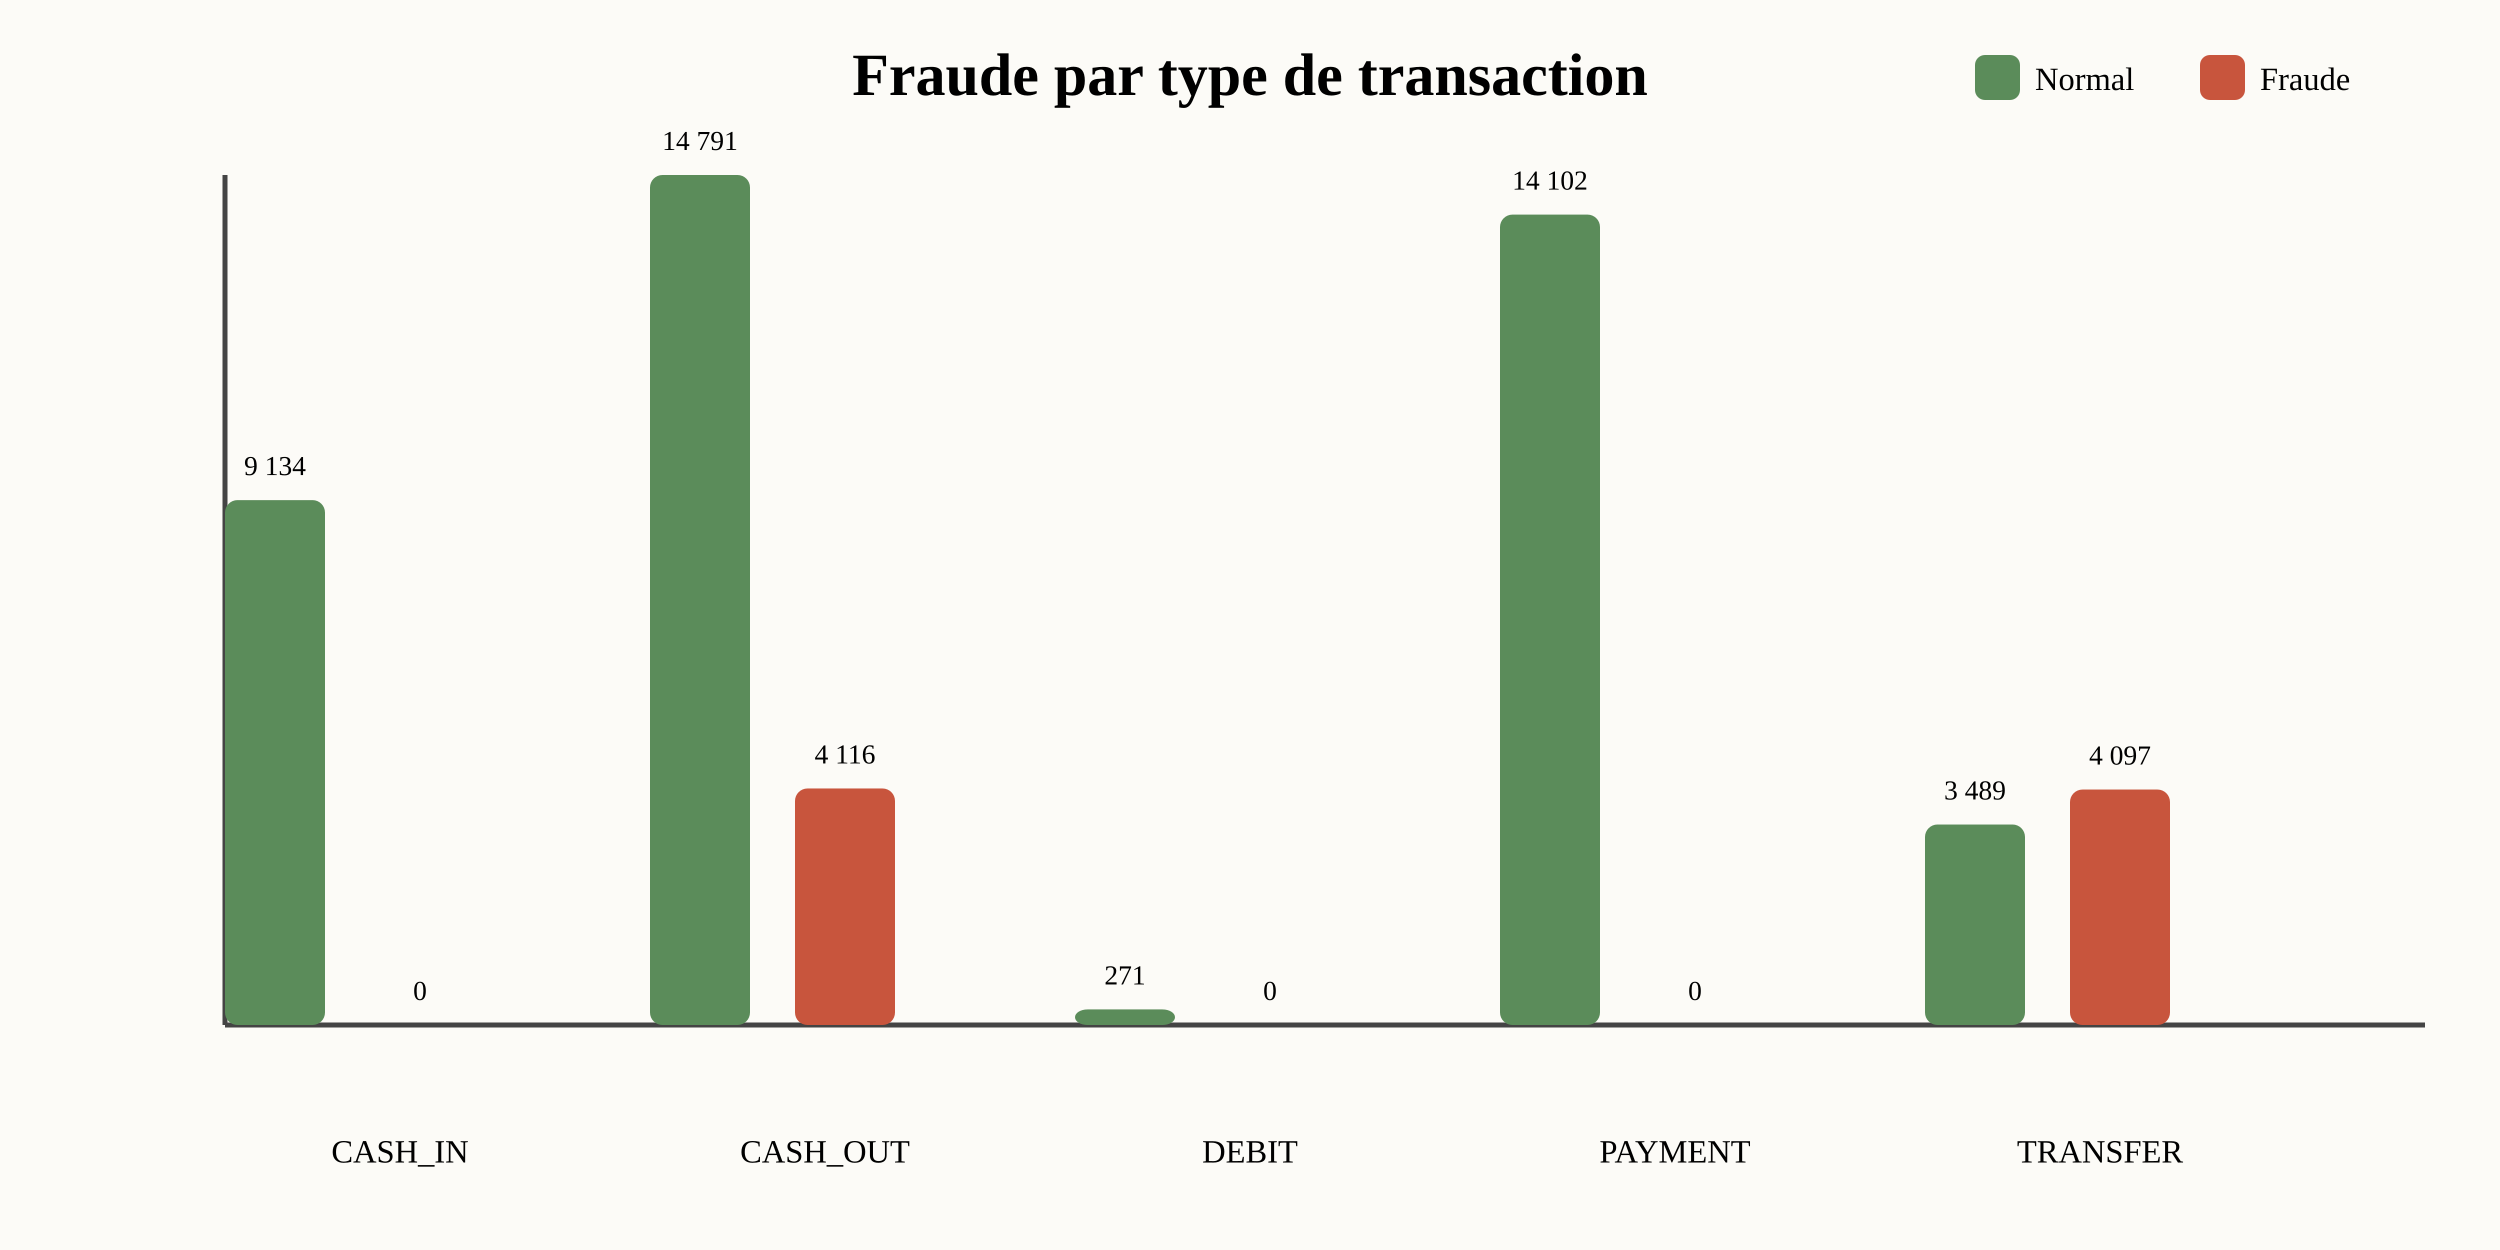
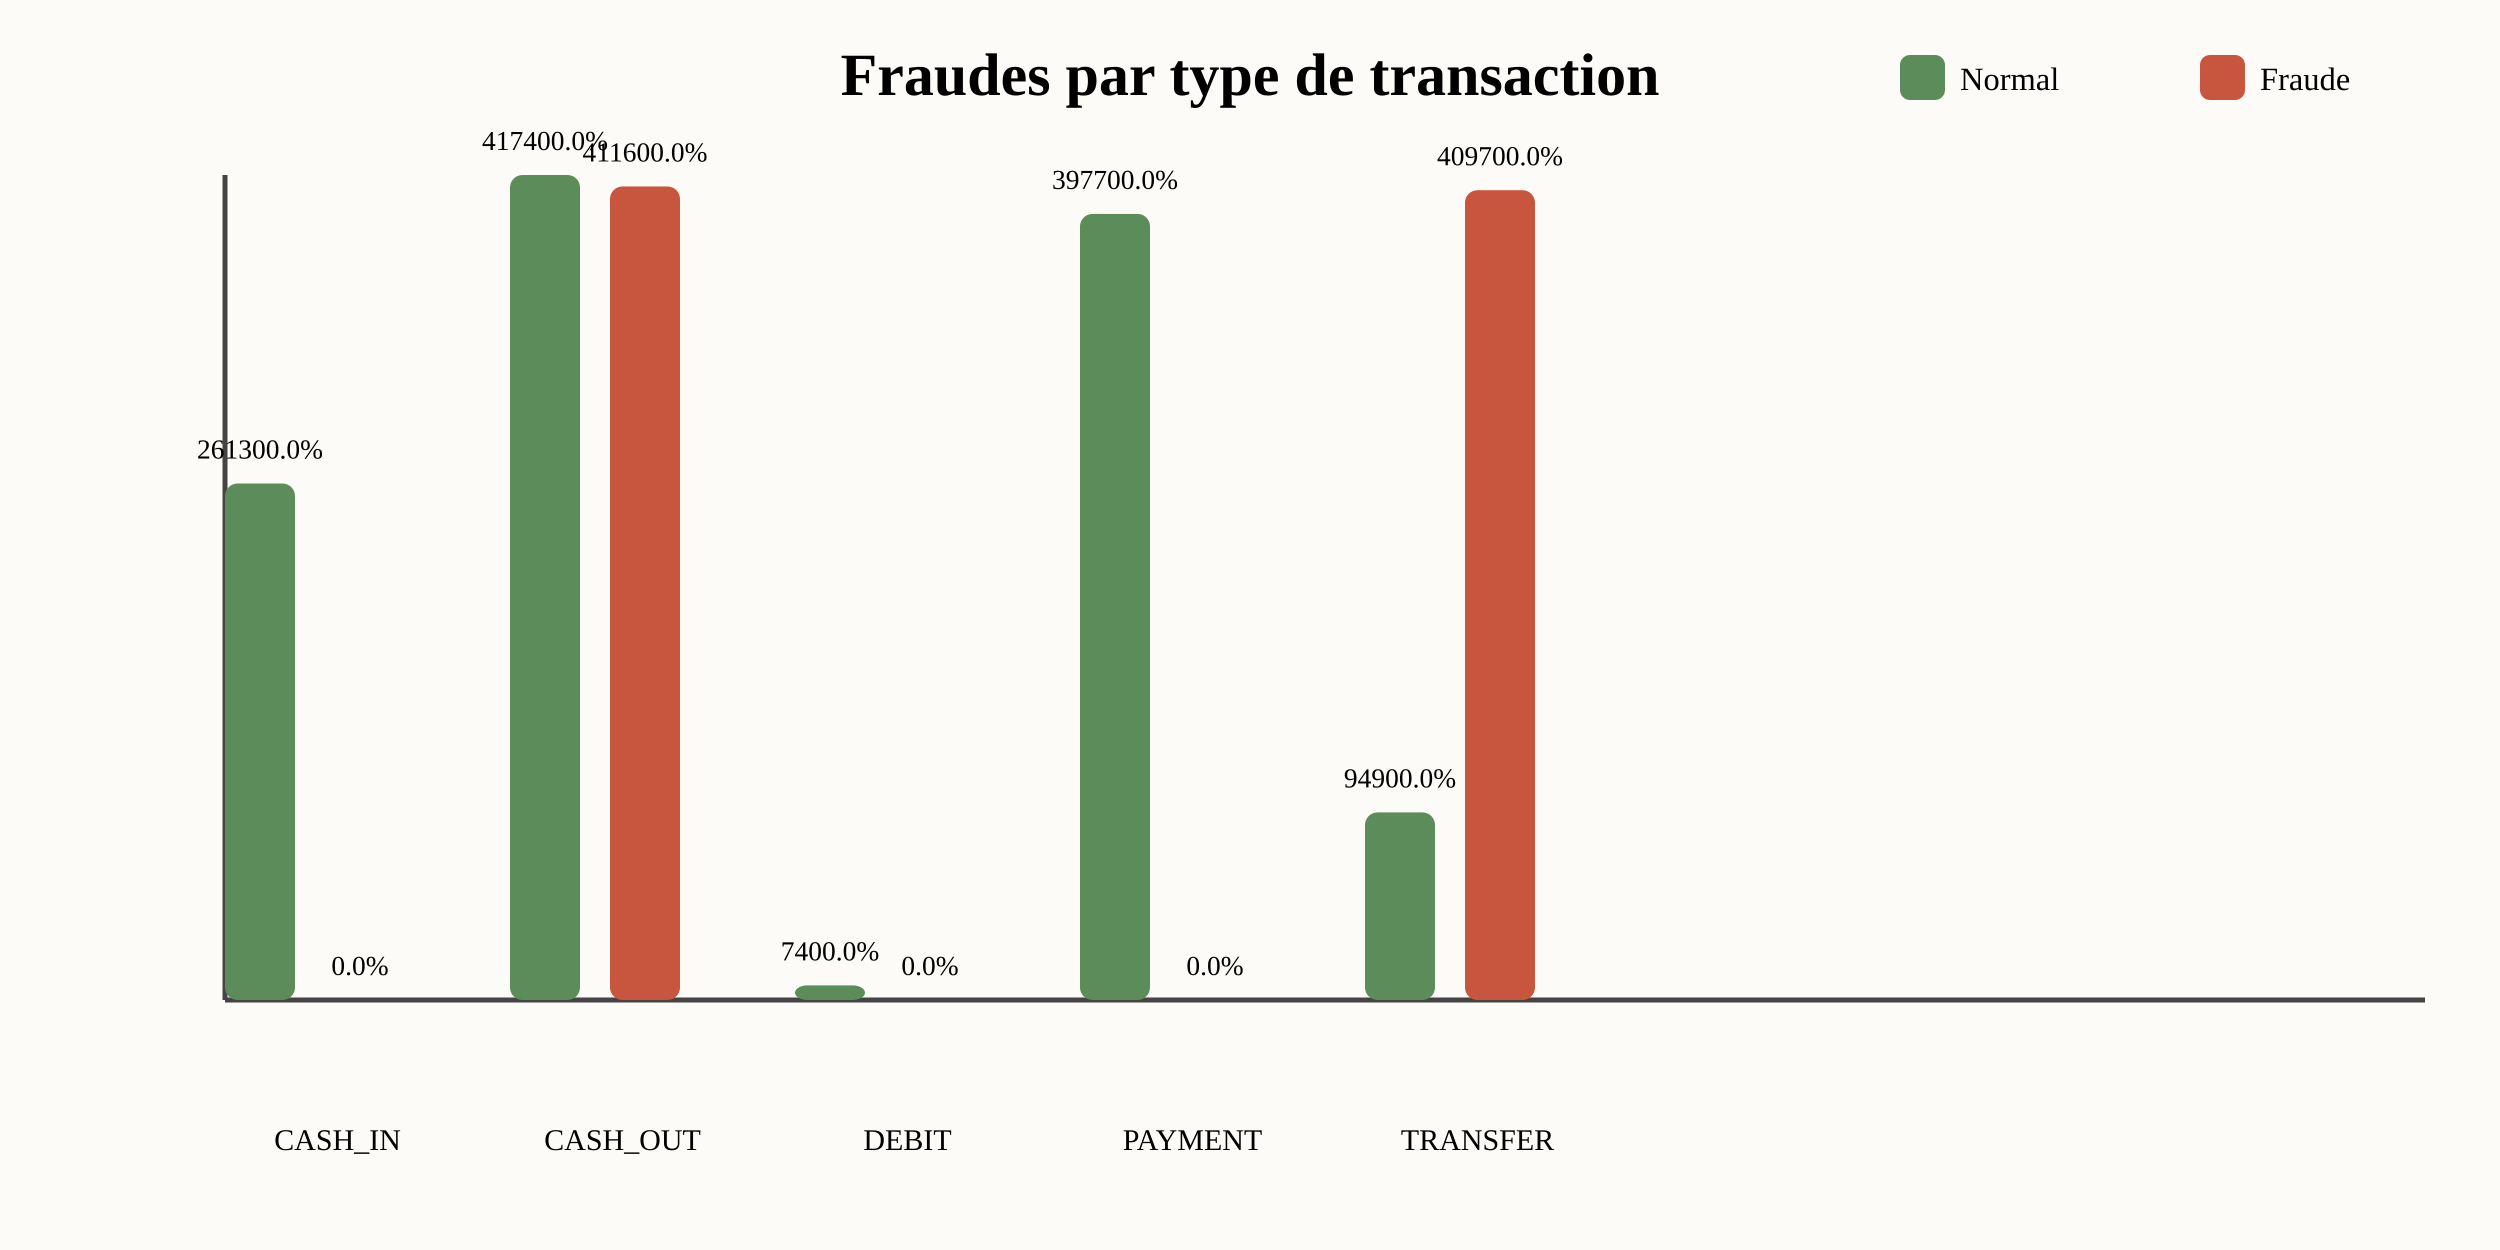
<svg xmlns="http://www.w3.org/2000/svg" width="1000" height="500">
  <rect width="100%" height="100%" fill="#fcfbf7" />
-   <text x="500.0" y="38" font-size="24" text-anchor="middle" font-weight="bold">Fraude par type de transaction</text>
-   <line x1="90" y1="410" x2="970" y2="410" stroke="#444" stroke-width="2" />
-   <line x1="90" y1="70" x2="90" y2="410" stroke="#444" stroke-width="2" />
-   <rect x="790" y="22" width="18" height="18" fill="#5b8c5a" rx="4" />
-   <text x="814" y="36" font-size="13">Normal</text>
+   <text x="500.0" y="38" font-size="24" text-anchor="middle" font-weight="bold">Fraudes par type de transaction</text>
+   <line x1="90" y1="400" x2="970" y2="400" stroke="#444" stroke-width="2" />
+   <line x1="90" y1="70" x2="90" y2="400" stroke="#444" stroke-width="2" />
+   <rect x="760" y="22" width="18" height="18" fill="#5b8c5a" rx="4" />
+   <text x="784" y="36" font-size="13">Normal</text>
  <rect x="880" y="22" width="18" height="18" fill="#c8553d" rx="4" />
  <text x="904" y="36" font-size="13">Fraude</text>
-   <rect x="90" y="200.04" width="40" height="209.96" fill="#5b8c5a" rx="5" />
-   <rect x="148" y="410.00" width="40" height="0.00" fill="#c8553d" rx="5" />
-   <text x="160.0" y="465" font-size="13" text-anchor="middle">CASH_IN</text>
-   <text x="110.0" y="190.04" font-size="11" text-anchor="middle">9 134</text>
-   <text x="168.0" y="400.00" font-size="11" text-anchor="middle">0</text>
-   <rect x="260" y="70.00" width="40" height="340.00" fill="#5b8c5a" rx="5" />
-   <rect x="318" y="315.39" width="40" height="94.61" fill="#c8553d" rx="5" />
-   <text x="330.0" y="465" font-size="13" text-anchor="middle">CASH_OUT</text>
-   <text x="280.0" y="60.00" font-size="11" text-anchor="middle">14 791</text>
-   <text x="338.0" y="305.39" font-size="11" text-anchor="middle">4 116</text>
-   <rect x="430" y="403.77" width="40" height="6.23" fill="#5b8c5a" rx="5" />
-   <rect x="488" y="410.00" width="40" height="0.00" fill="#c8553d" rx="5" />
-   <text x="500.0" y="465" font-size="13" text-anchor="middle">DEBIT</text>
-   <text x="450.0" y="393.77" font-size="11" text-anchor="middle">271</text>
-   <text x="508.0" y="400.00" font-size="11" text-anchor="middle">0</text>
-   <rect x="600" y="85.84" width="40" height="324.16" fill="#5b8c5a" rx="5" />
-   <rect x="658" y="410.00" width="40" height="0.00" fill="#c8553d" rx="5" />
-   <text x="670.0" y="465" font-size="13" text-anchor="middle">PAYMENT</text>
-   <text x="620.0" y="75.84" font-size="11" text-anchor="middle">14 102</text>
-   <text x="678.0" y="400.00" font-size="11" text-anchor="middle">0</text>
-   <rect x="770" y="329.80" width="40" height="80.20" fill="#5b8c5a" rx="5" />
-   <rect x="828" y="315.82" width="40" height="94.18" fill="#c8553d" rx="5" />
-   <text x="840.0" y="465" font-size="13" text-anchor="middle">TRANSFER</text>
-   <text x="790.0" y="319.80" font-size="11" text-anchor="middle">3 489</text>
-   <text x="848.0" y="305.82" font-size="11" text-anchor="middle">4 097</text>
+   <rect x="90" y="193.41" width="28" height="206.59" fill="#5b8c5a" rx="5" />
+   <rect x="130" y="400.00" width="28" height="0.00" fill="#c8553d" rx="5" />
+   <text x="135.0" y="460" font-size="12" text-anchor="middle">CASH_IN</text>
+   <text x="104.0" y="183.41" font-size="11" text-anchor="middle">261300.0%</text>
+   <text x="144.0" y="390.00" font-size="11" text-anchor="middle">0.0%</text>
+   <rect x="204" y="70.00" width="28" height="330.00" fill="#5b8c5a" rx="5" />
+   <rect x="244" y="74.59" width="28" height="325.41" fill="#c8553d" rx="5" />
+   <text x="249.0" y="460" font-size="12" text-anchor="middle">CASH_OUT</text>
+   <text x="218.0" y="60.00" font-size="11" text-anchor="middle">417400.0%</text>
+   <text x="258.0" y="64.59" font-size="11" text-anchor="middle">411600.0%</text>
+   <rect x="318" y="394.15" width="28" height="5.85" fill="#5b8c5a" rx="5" />
+   <rect x="358" y="400.00" width="28" height="0.00" fill="#c8553d" rx="5" />
+   <text x="363.0" y="460" font-size="12" text-anchor="middle">DEBIT</text>
+   <text x="332.0" y="384.15" font-size="11" text-anchor="middle">7400.0%</text>
+   <text x="372.0" y="390.00" font-size="11" text-anchor="middle">0.0%</text>
+   <rect x="432" y="85.57" width="28" height="314.43" fill="#5b8c5a" rx="5" />
+   <rect x="472" y="400.00" width="28" height="0.00" fill="#c8553d" rx="5" />
+   <text x="477.0" y="460" font-size="12" text-anchor="middle">PAYMENT</text>
+   <text x="446.0" y="75.57" font-size="11" text-anchor="middle">397700.0%</text>
+   <text x="486.0" y="390.00" font-size="11" text-anchor="middle">0.0%</text>
+   <rect x="546" y="324.97" width="28" height="75.03" fill="#5b8c5a" rx="5" />
+   <rect x="586" y="76.09" width="28" height="323.91" fill="#c8553d" rx="5" />
+   <text x="591.0" y="460" font-size="12" text-anchor="middle">TRANSFER</text>
+   <text x="560.0" y="314.97" font-size="11" text-anchor="middle">94900.0%</text>
+   <text x="600.0" y="66.09" font-size="11" text-anchor="middle">409700.0%</text>
</svg>
